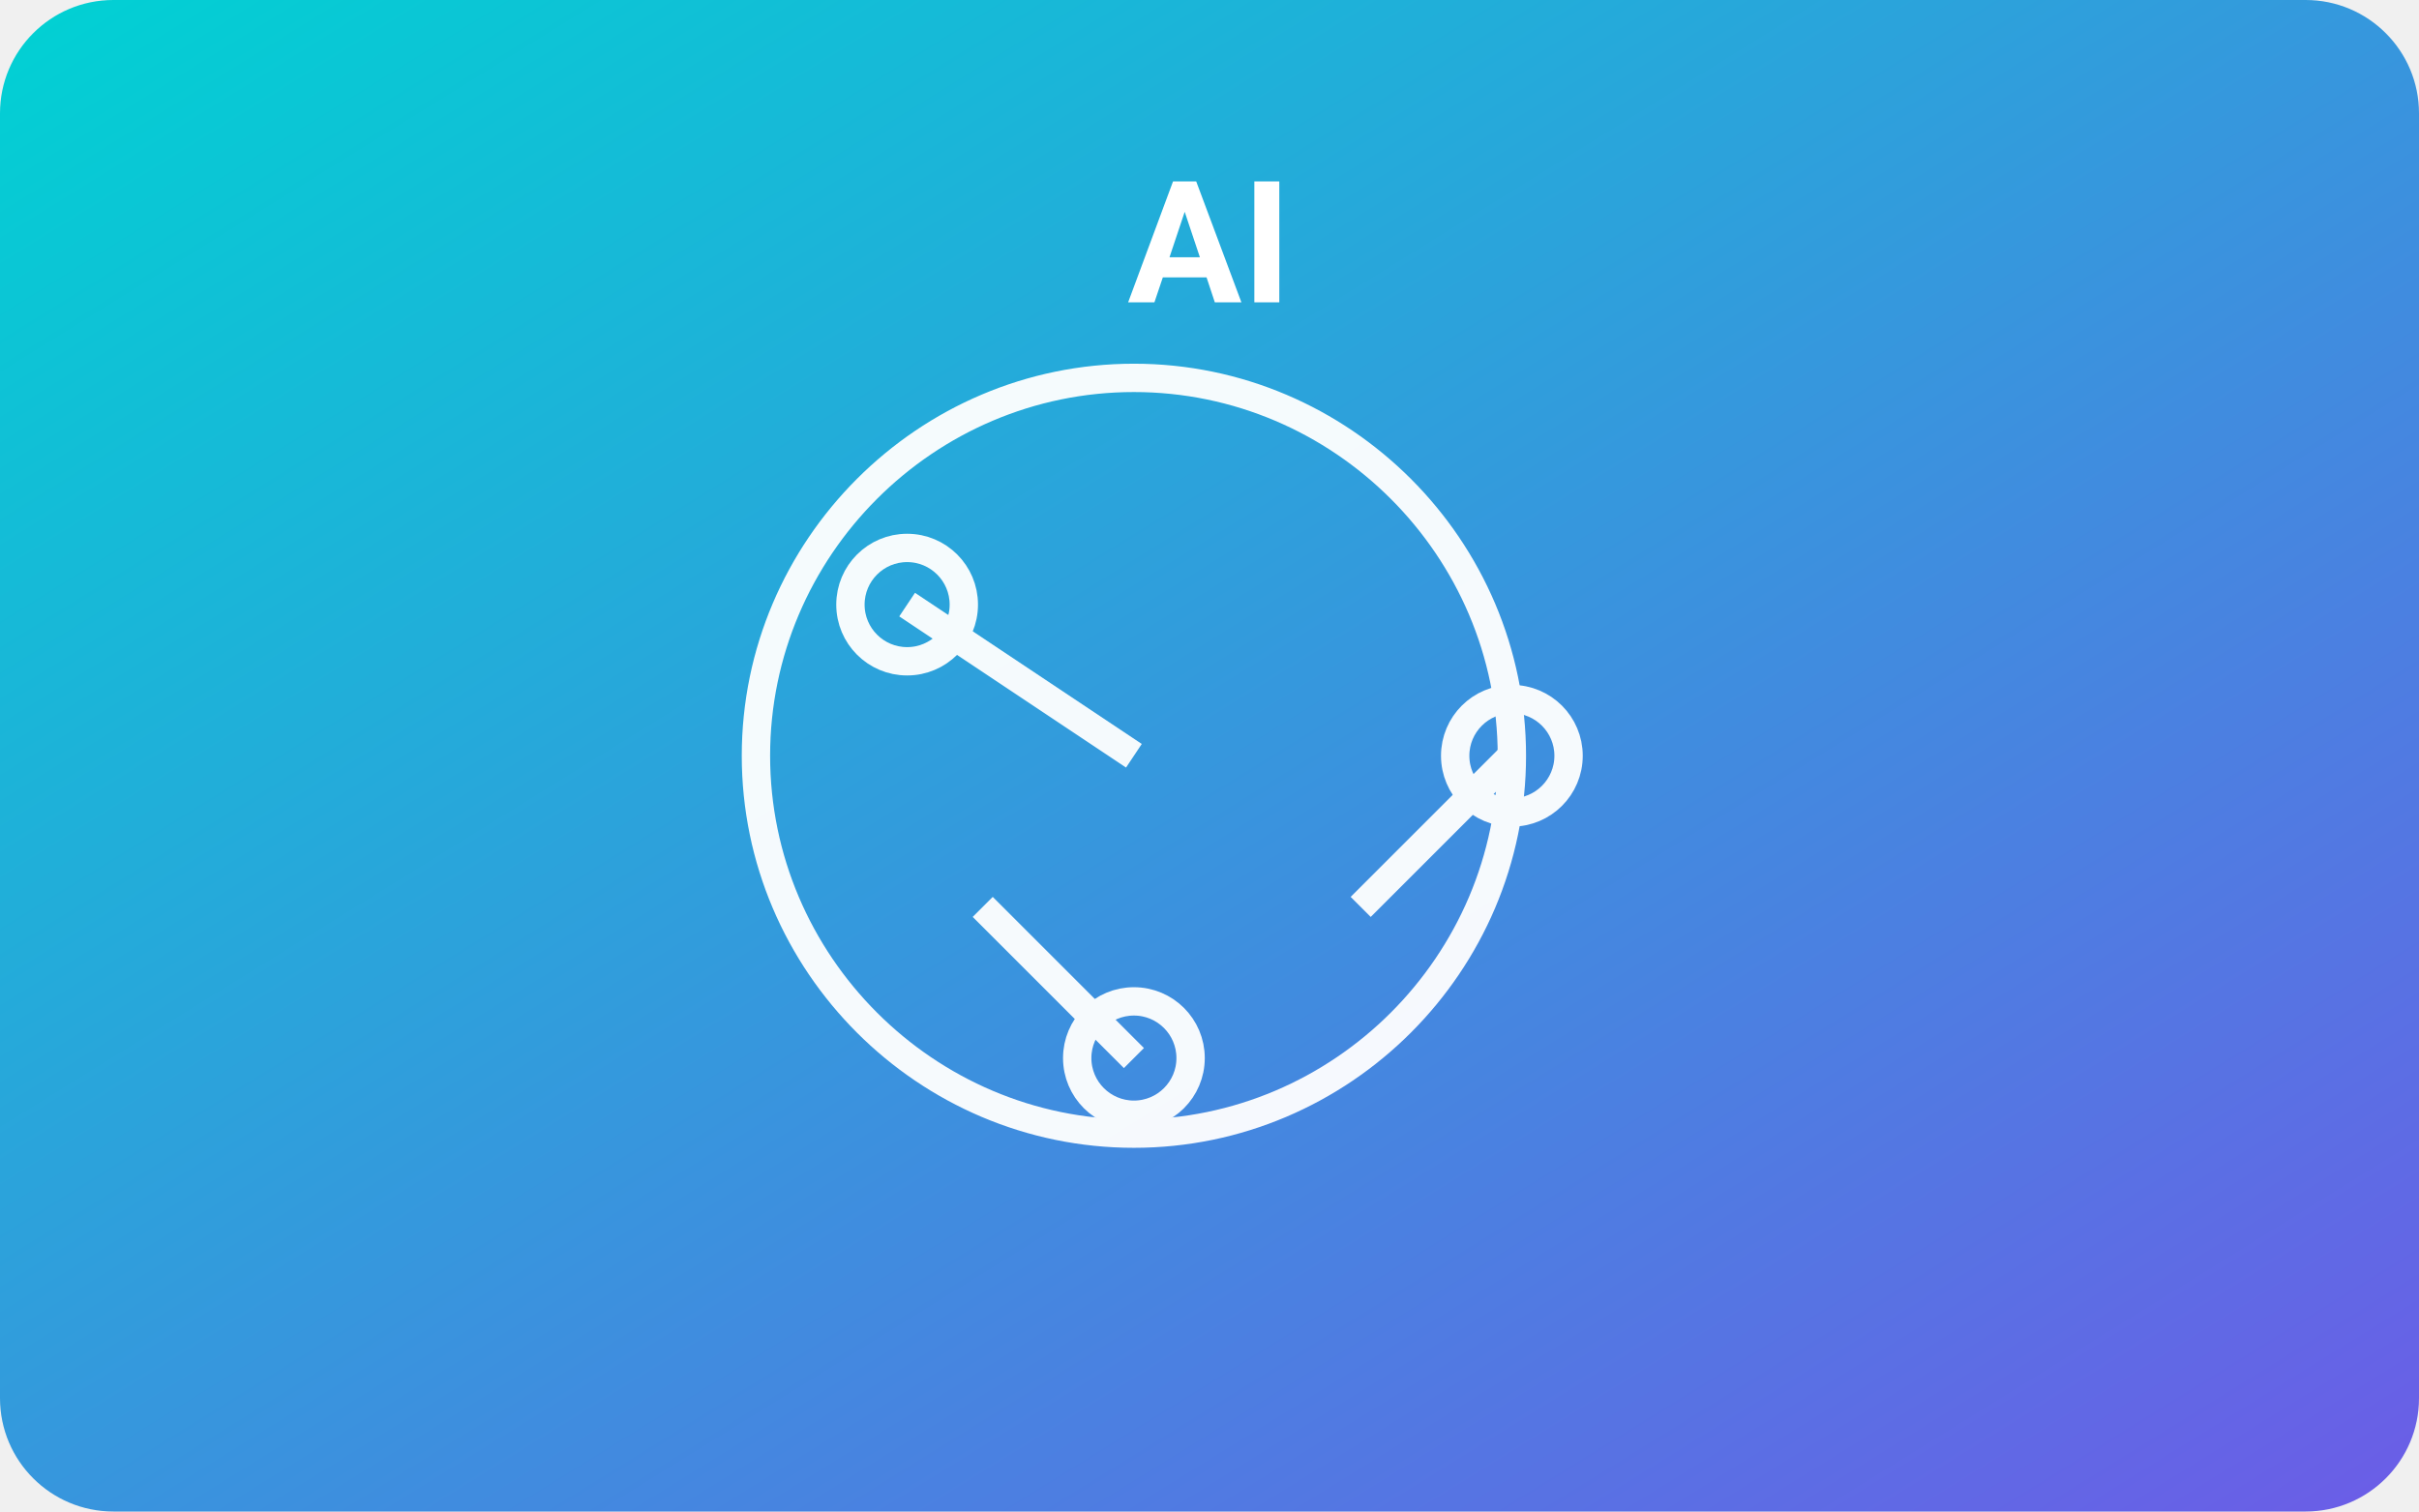
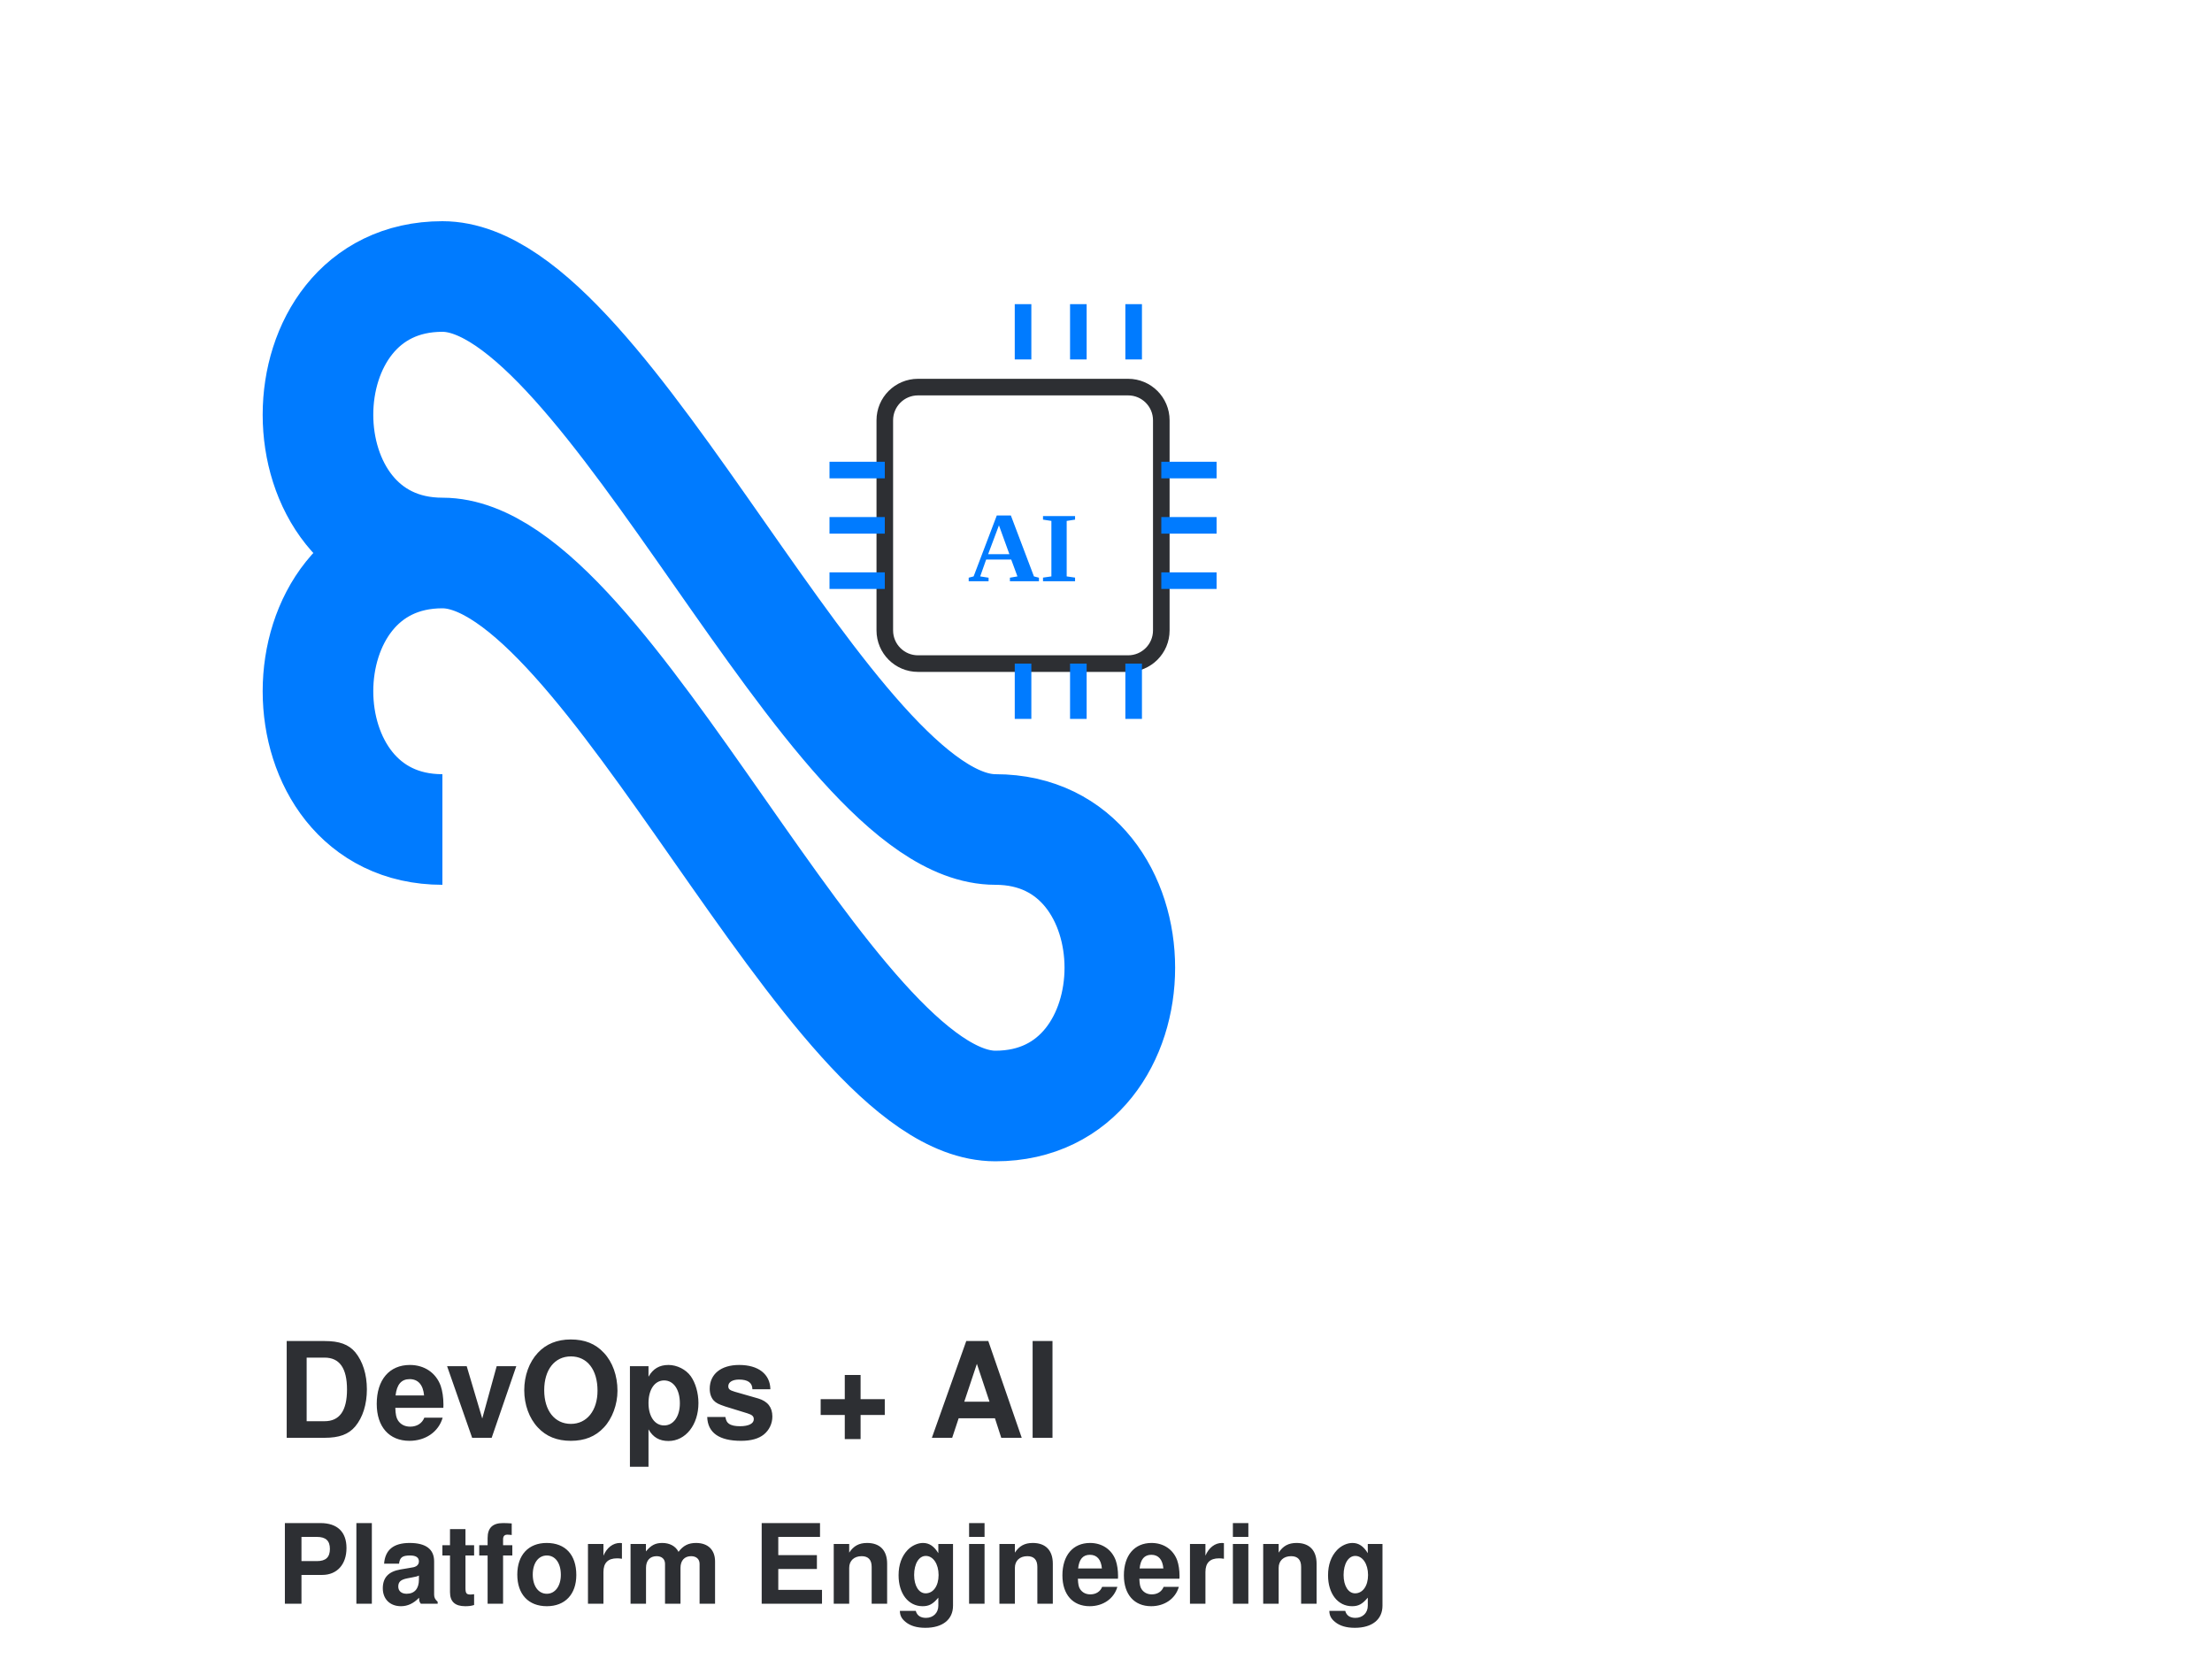
- <svg xmlns="http://www.w3.org/2000/svg" viewBox="0 0 256 160">
-   <defs>
-     <linearGradient id="g2" x1="0" y1="0" x2="1" y2="1">
-       <stop offset="0" stop-color="#00d2d3" />
-       <stop offset="1" stop-color="#6c5ce7" />
-     </linearGradient>
-   </defs>
-   <rect width="100%" height="100%" rx="12" fill="url(#g2)" />
-   <g fill="none" stroke="white" stroke-width="3" opacity=".95">
-     <path d="M80 80c0-22 18-40 40-40s40 18 40 40-18 40-40 40-40-18-40-40z" />
-     <circle cx="96" cy="64" r="6" />
-     <circle cx="160" cy="80" r="6" />
-     <circle cx="120" cy="112" r="6" />
-     <path d="M96 64 L120 80" />
-     <path d="M160 80 L144 96" />
-     <path d="M120 112 L104 96" />
+ <svg xmlns="http://www.w3.org/2000/svg" width="400" height="300">
+   <style>
+     .text-main {
+       fill: #2D2F33;
+       font-family: "Segoe UI", "Helvetica", "Arial", sans-serif;
+       font-weight: bold;
+     }
+   </style>
+   <rect width="100%" height="100%" fill="white" />
+   <path d="M80,150             C50,150 50,100 80,100             C110,100 150,200 180,200             C210,200 210,150 180,150             C150,150 110,50 80,50             C50,50 50,100 80,100" fill="none" stroke="#007BFF" stroke-width="20" />
+   <g>
+     <rect x="160" y="70" width="50" height="50" rx="6" fill="white" stroke="#2D2F33" stroke-width="3" />
+     <g stroke="#007BFF" stroke-width="3">
+       <line x1="185" y1="65" x2="185" y2="55" />
+       <line x1="195" y1="65" x2="195" y2="55" />
+       <line x1="205" y1="65" x2="205" y2="55" />
+       <line x1="160" y1="85" x2="150" y2="85" />
+       <line x1="160" y1="95" x2="150" y2="95" />
+       <line x1="160" y1="105" x2="150" y2="105" />
+       <line x1="210" y1="85" x2="220" y2="85" />
+       <line x1="210" y1="95" x2="220" y2="95" />
+       <line x1="210" y1="105" x2="220" y2="105" />
+       <line x1="185" y1="120" x2="185" y2="130" />
+       <line x1="195" y1="120" x2="195" y2="130" />
+       <line x1="205" y1="120" x2="205" y2="130" />
+     </g>
+     <text x="185" y="100" text-anchor="middle" dominant-baseline="middle" font-size="18" fill="#007BFF" font-weight="bold">AI</text>
  </g>
-   <text x="128" y="32" text-anchor="middle" font-size="18" font-family="ui-sans-serif,Segoe UI,Roboto,Helvetica,Arial" fill="white" font-weight="700">AI</text>
+   <text x="50" y="260" font-size="24" class="text-main">DevOps + AI</text>
+   <text x="50" y="290" font-size="20" class="text-main">Platform Engineering</text>
</svg>
